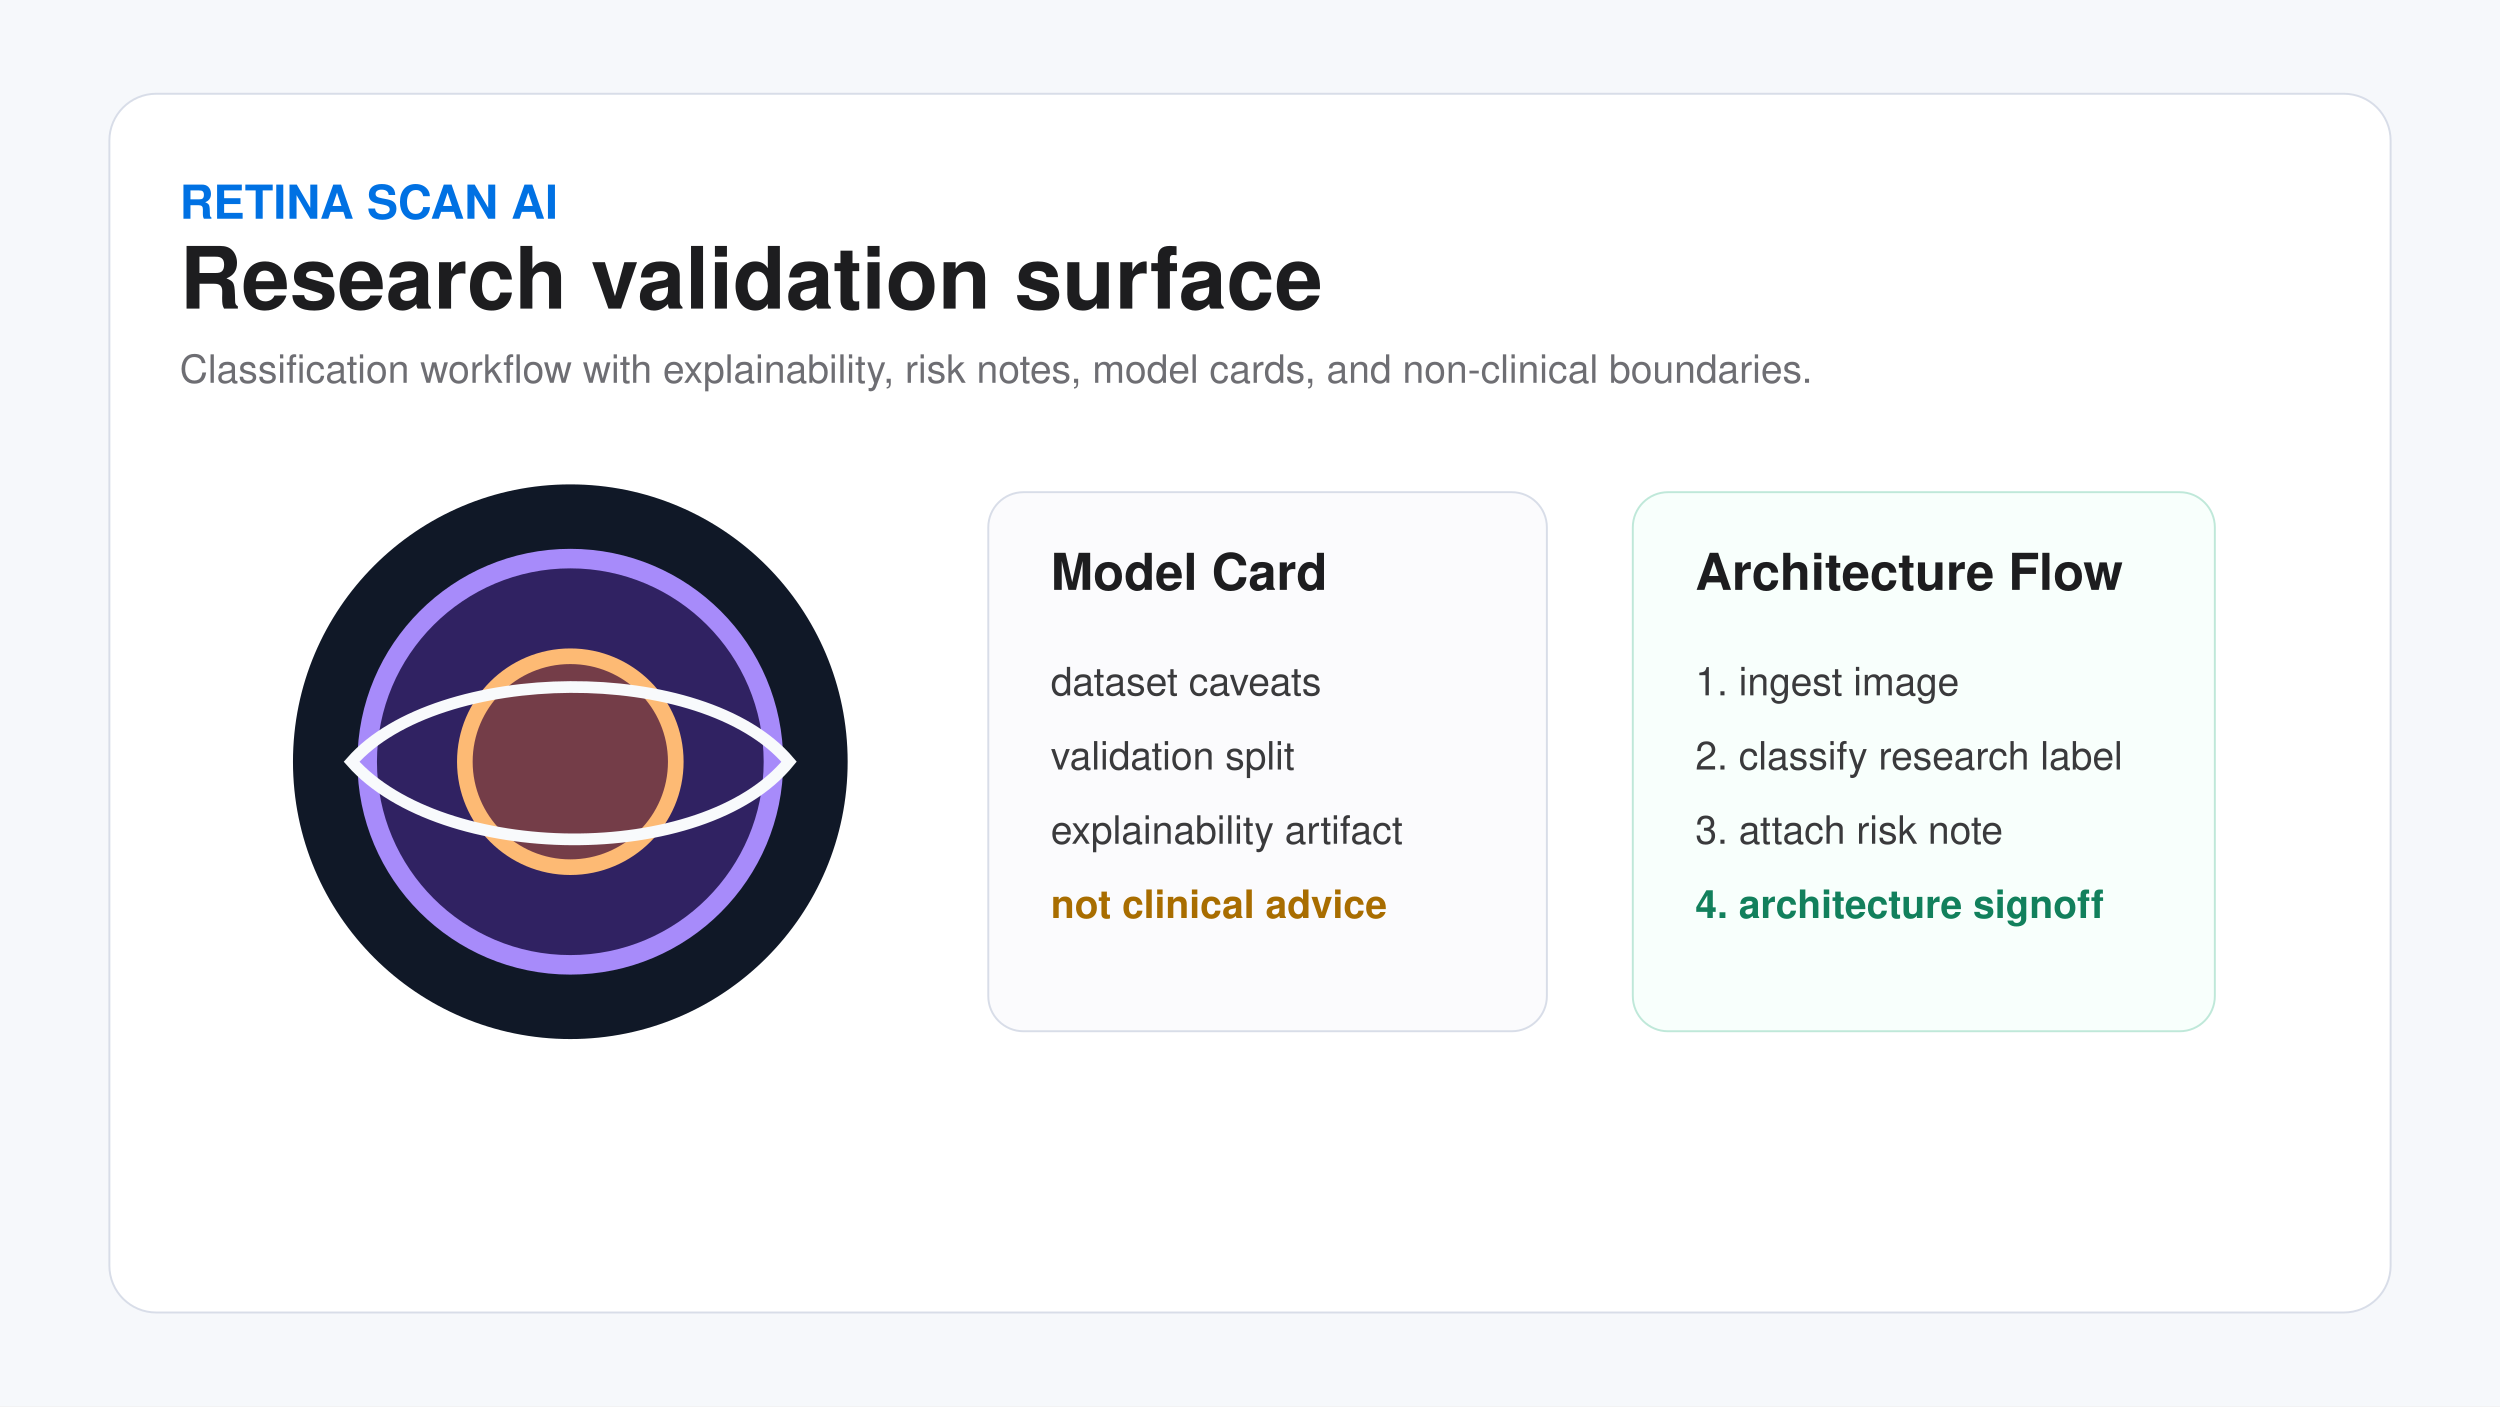
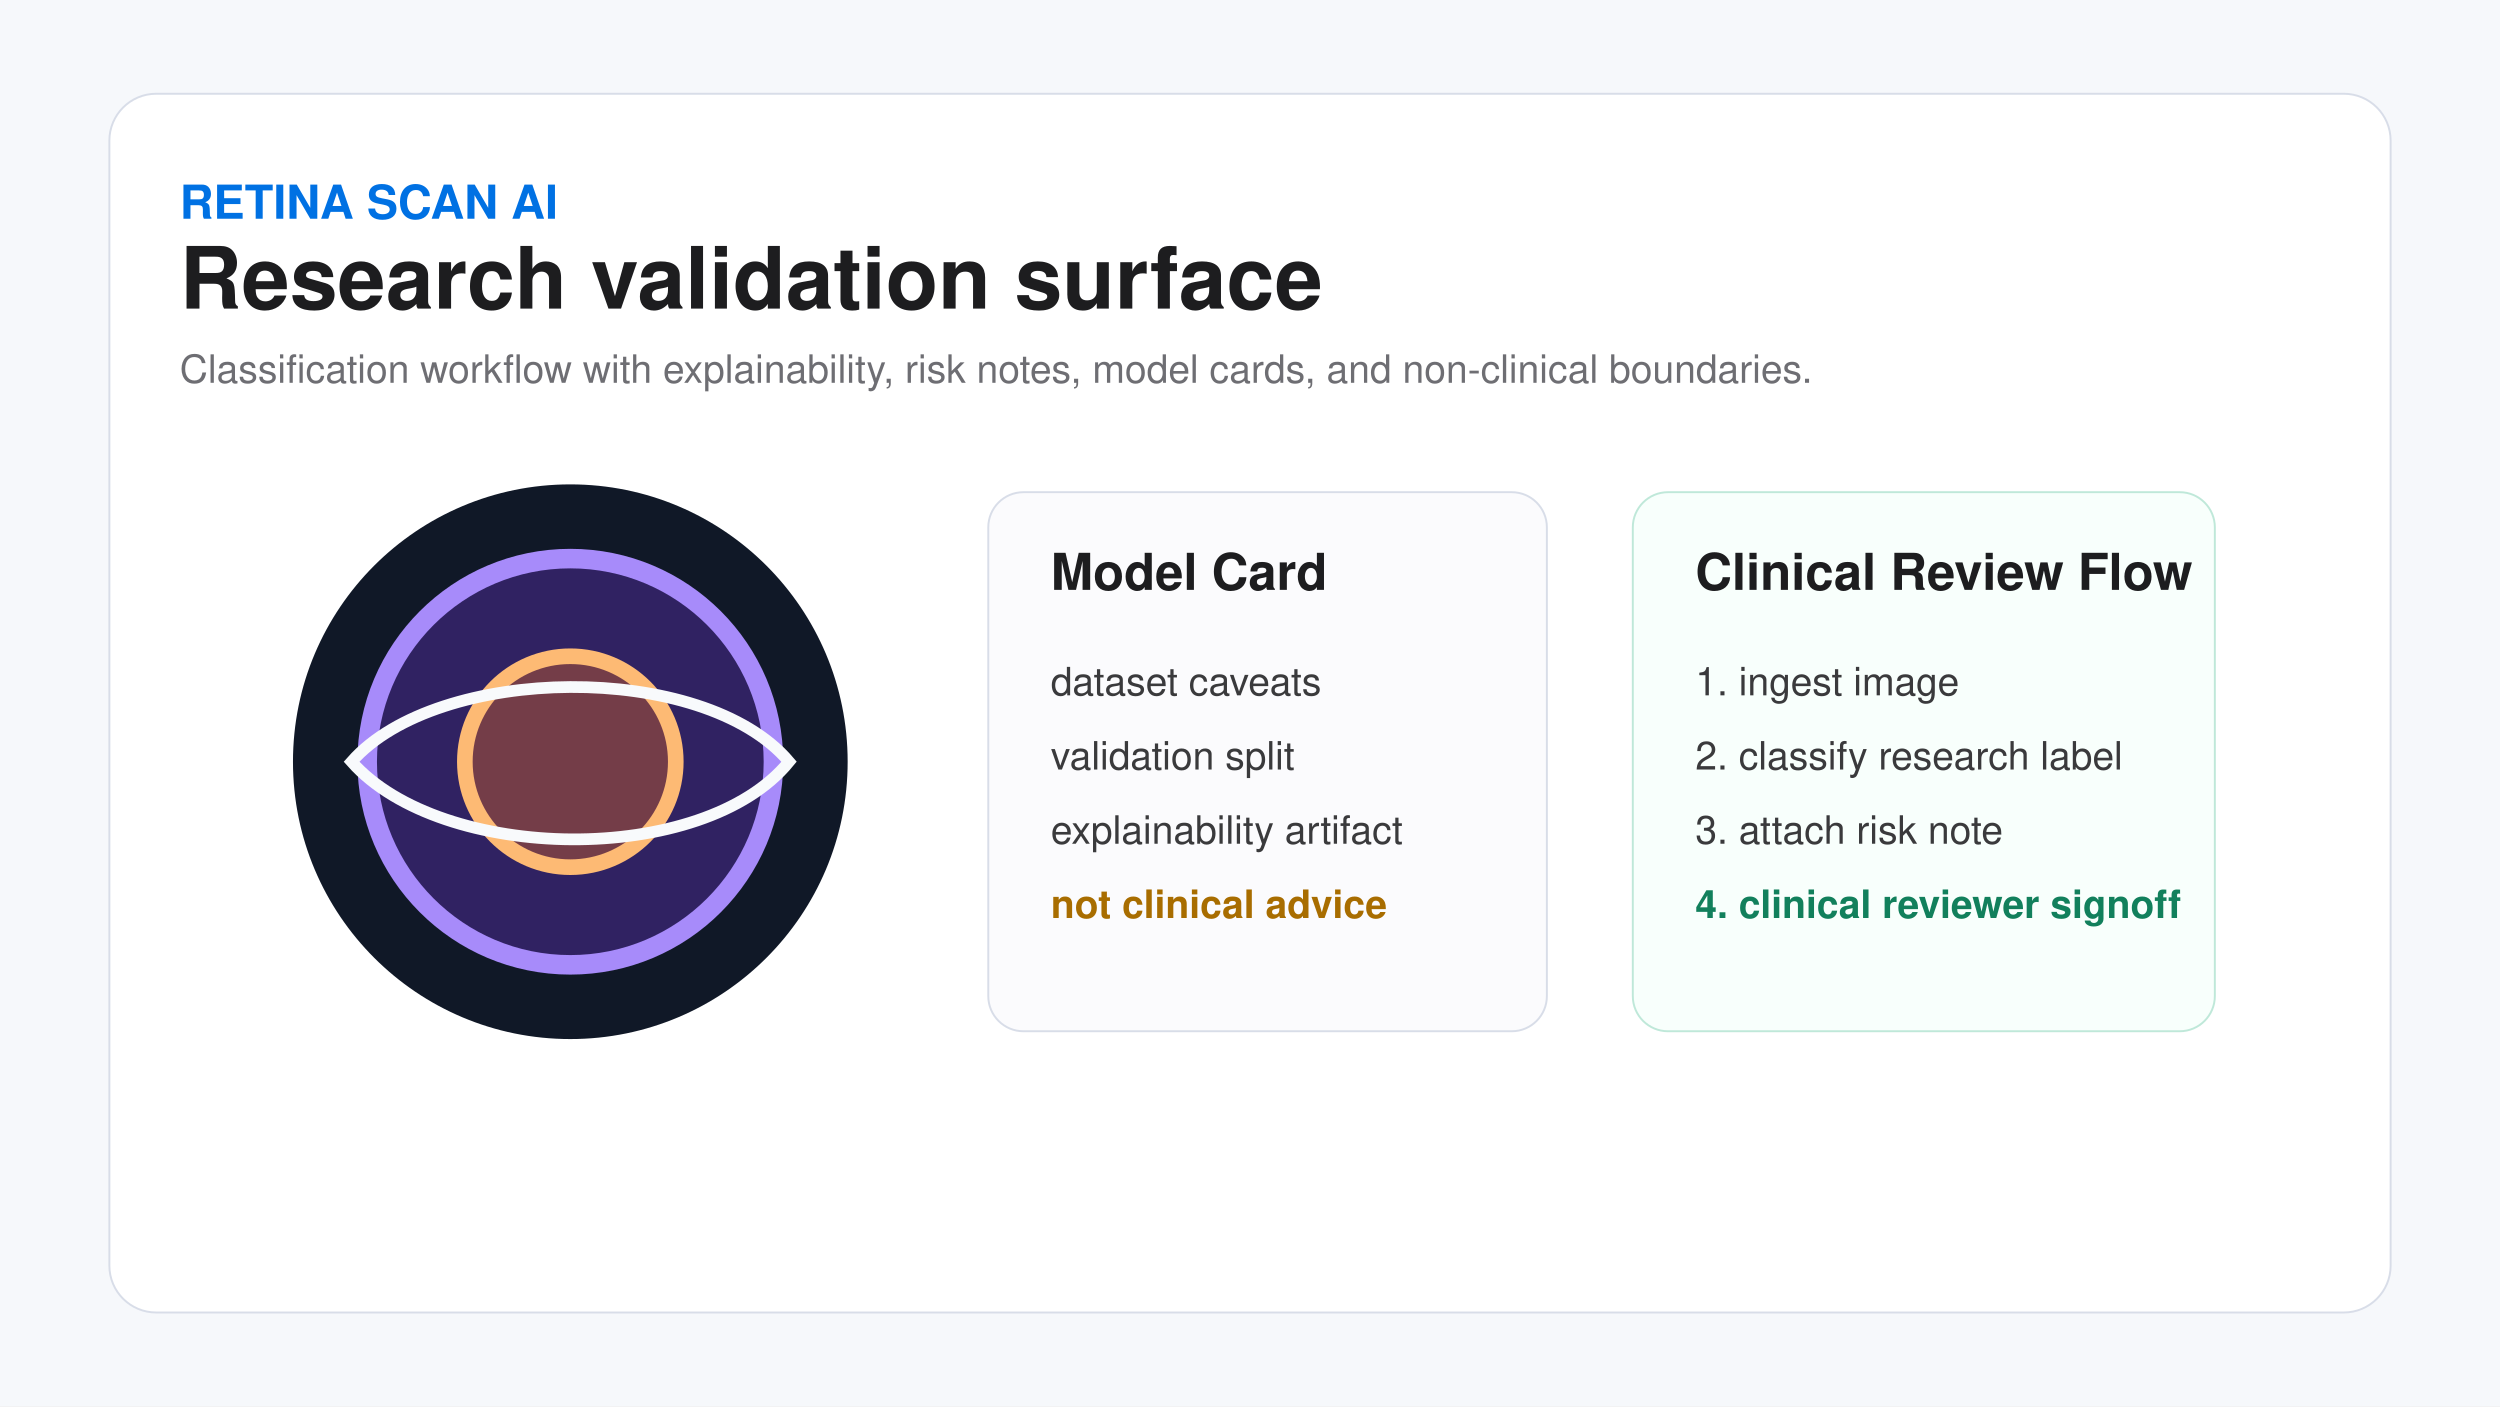
<svg xmlns="http://www.w3.org/2000/svg" width="1280" height="720" viewBox="0 0 1280 720" fill="none">
  <rect width="1280" height="720" fill="#F6F8FB" />
  <rect x="56" y="48" width="1168" height="624" rx="24" fill="#FFFFFF" stroke="#D8DDE8" />
  <text x="92" y="112" fill="#0071E3" font-family="Helvetica, Arial, sans-serif" font-size="24" font-weight="800">RETINA SCAN AI</text>
  <text x="92" y="158" fill="#1D1D1F" font-family="Helvetica, Arial, sans-serif" font-size="44" font-weight="800">Research validation surface</text>
  <text x="92" y="196" fill="#6E6E73" font-family="Helvetica, Arial, sans-serif" font-size="20">Classification workflow with explainability, risk notes, model cards, and non-clinical boundaries.</text>
  <circle cx="292" cy="390" r="142" fill="#101827" />
  <circle cx="292" cy="390" r="104" fill="#7C3AED" fill-opacity="0.3" stroke="#A78BFA" stroke-width="10" />
  <circle cx="292" cy="390" r="54" fill="#F97316" fill-opacity="0.34" stroke="#FDBA74" stroke-width="8" />
  <path d="M180 390C224 340 360 338 404 390C360 444 226 442 180 390Z" stroke="#F8FAFC" stroke-width="6" fill="none" />
  <rect x="506" y="252" width="286" height="276" rx="18" fill="#FBFBFD" stroke="#D8DDE8" />
  <text x="538" y="302" fill="#1D1D1F" font-family="Helvetica, Arial, sans-serif" font-size="26" font-weight="800">Model Card</text>
  <text x="538" y="356" fill="#3A3A3C" font-family="Helvetica, Arial, sans-serif" font-size="20">dataset caveats</text>
  <text x="538" y="394" fill="#3A3A3C" font-family="Helvetica, Arial, sans-serif" font-size="20">validation split</text>
  <text x="538" y="432" fill="#3A3A3C" font-family="Helvetica, Arial, sans-serif" font-size="20">explainability artifact</text>
  <text x="538" y="470" fill="#A86D00" font-family="Helvetica, Arial, sans-serif" font-size="20" font-weight="800">not clinical advice</text>
  <rect x="836" y="252" width="298" height="276" rx="18" fill="#F8FFFC" stroke="#BFE8D9" />
-   <text x="868" y="302" fill="#1D1D1F" font-family="Helvetica, Arial, sans-serif" font-size="26" font-weight="800">Architecture Flow</text>
+   <text x="868" y="302" fill="#1D1D1F" font-family="Helvetica, Arial, sans-serif" font-size="26" font-weight="800">Clinical Review Flow</text>
  <text x="868" y="356" fill="#3A3A3C" font-family="Helvetica, Arial, sans-serif" font-size="20">1. ingest image</text>
  <text x="868" y="394" fill="#3A3A3C" font-family="Helvetica, Arial, sans-serif" font-size="20">2. classify research label</text>
  <text x="868" y="432" fill="#3A3A3C" font-family="Helvetica, Arial, sans-serif" font-size="20">3. attach risk note</text>
-   <text x="868" y="470" fill="#12805C" font-family="Helvetica, Arial, sans-serif" font-size="20" font-weight="800">4. architecture signoff</text>
+   <text x="868" y="470" fill="#12805C" font-family="Helvetica, Arial, sans-serif" font-size="20" font-weight="800">4. clinical reviewer signoff</text>
</svg>
